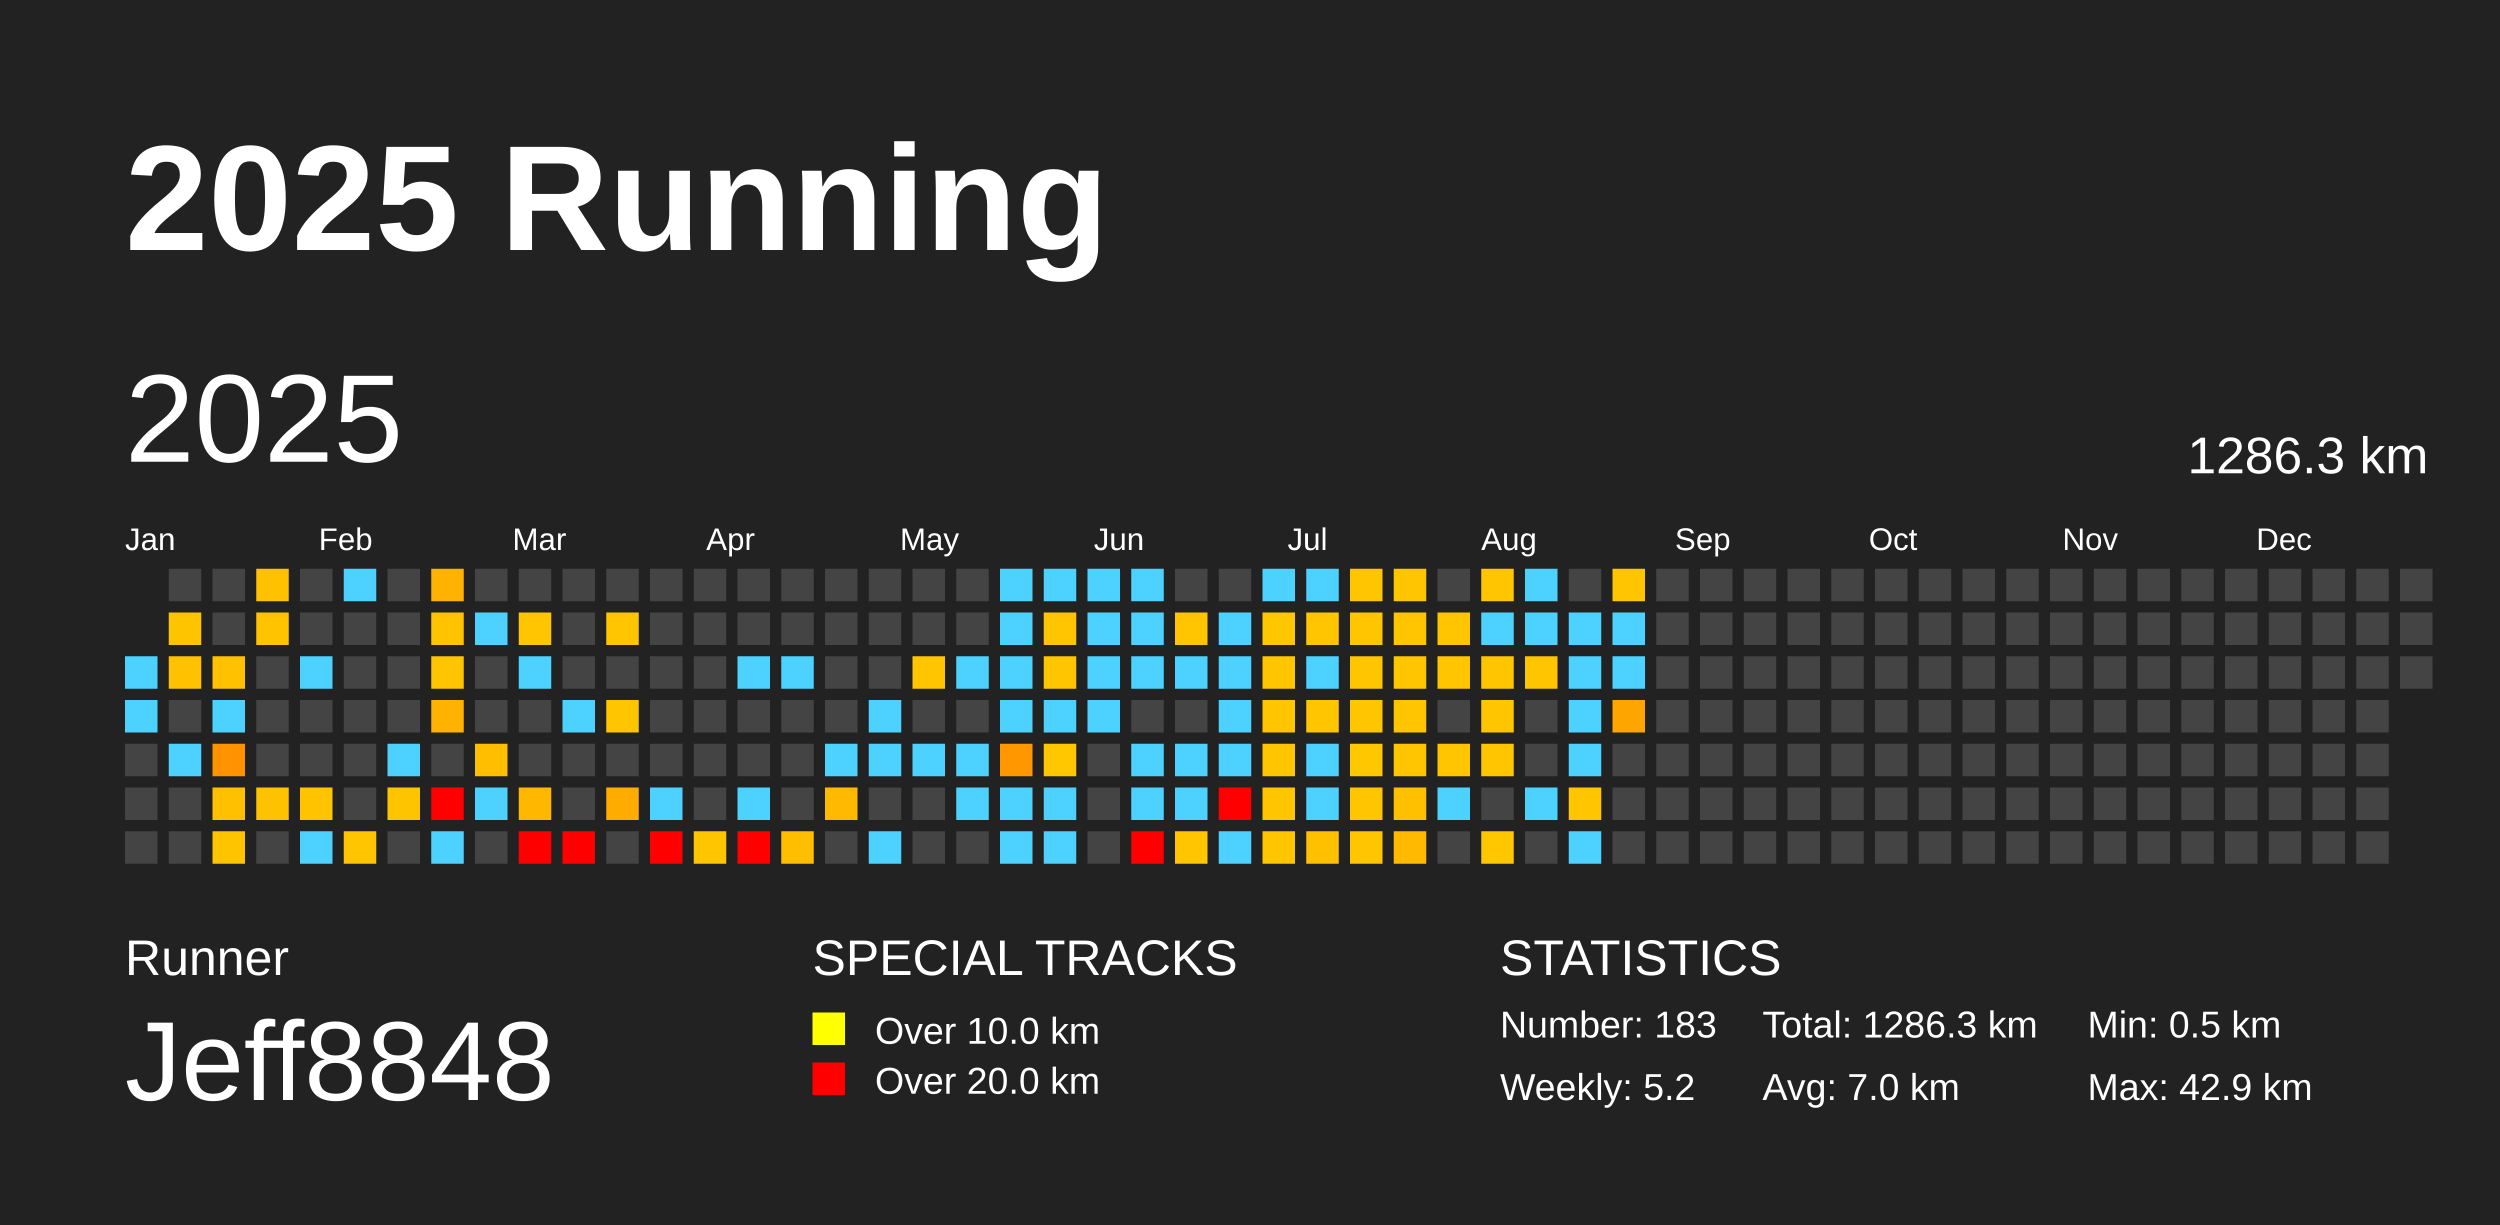
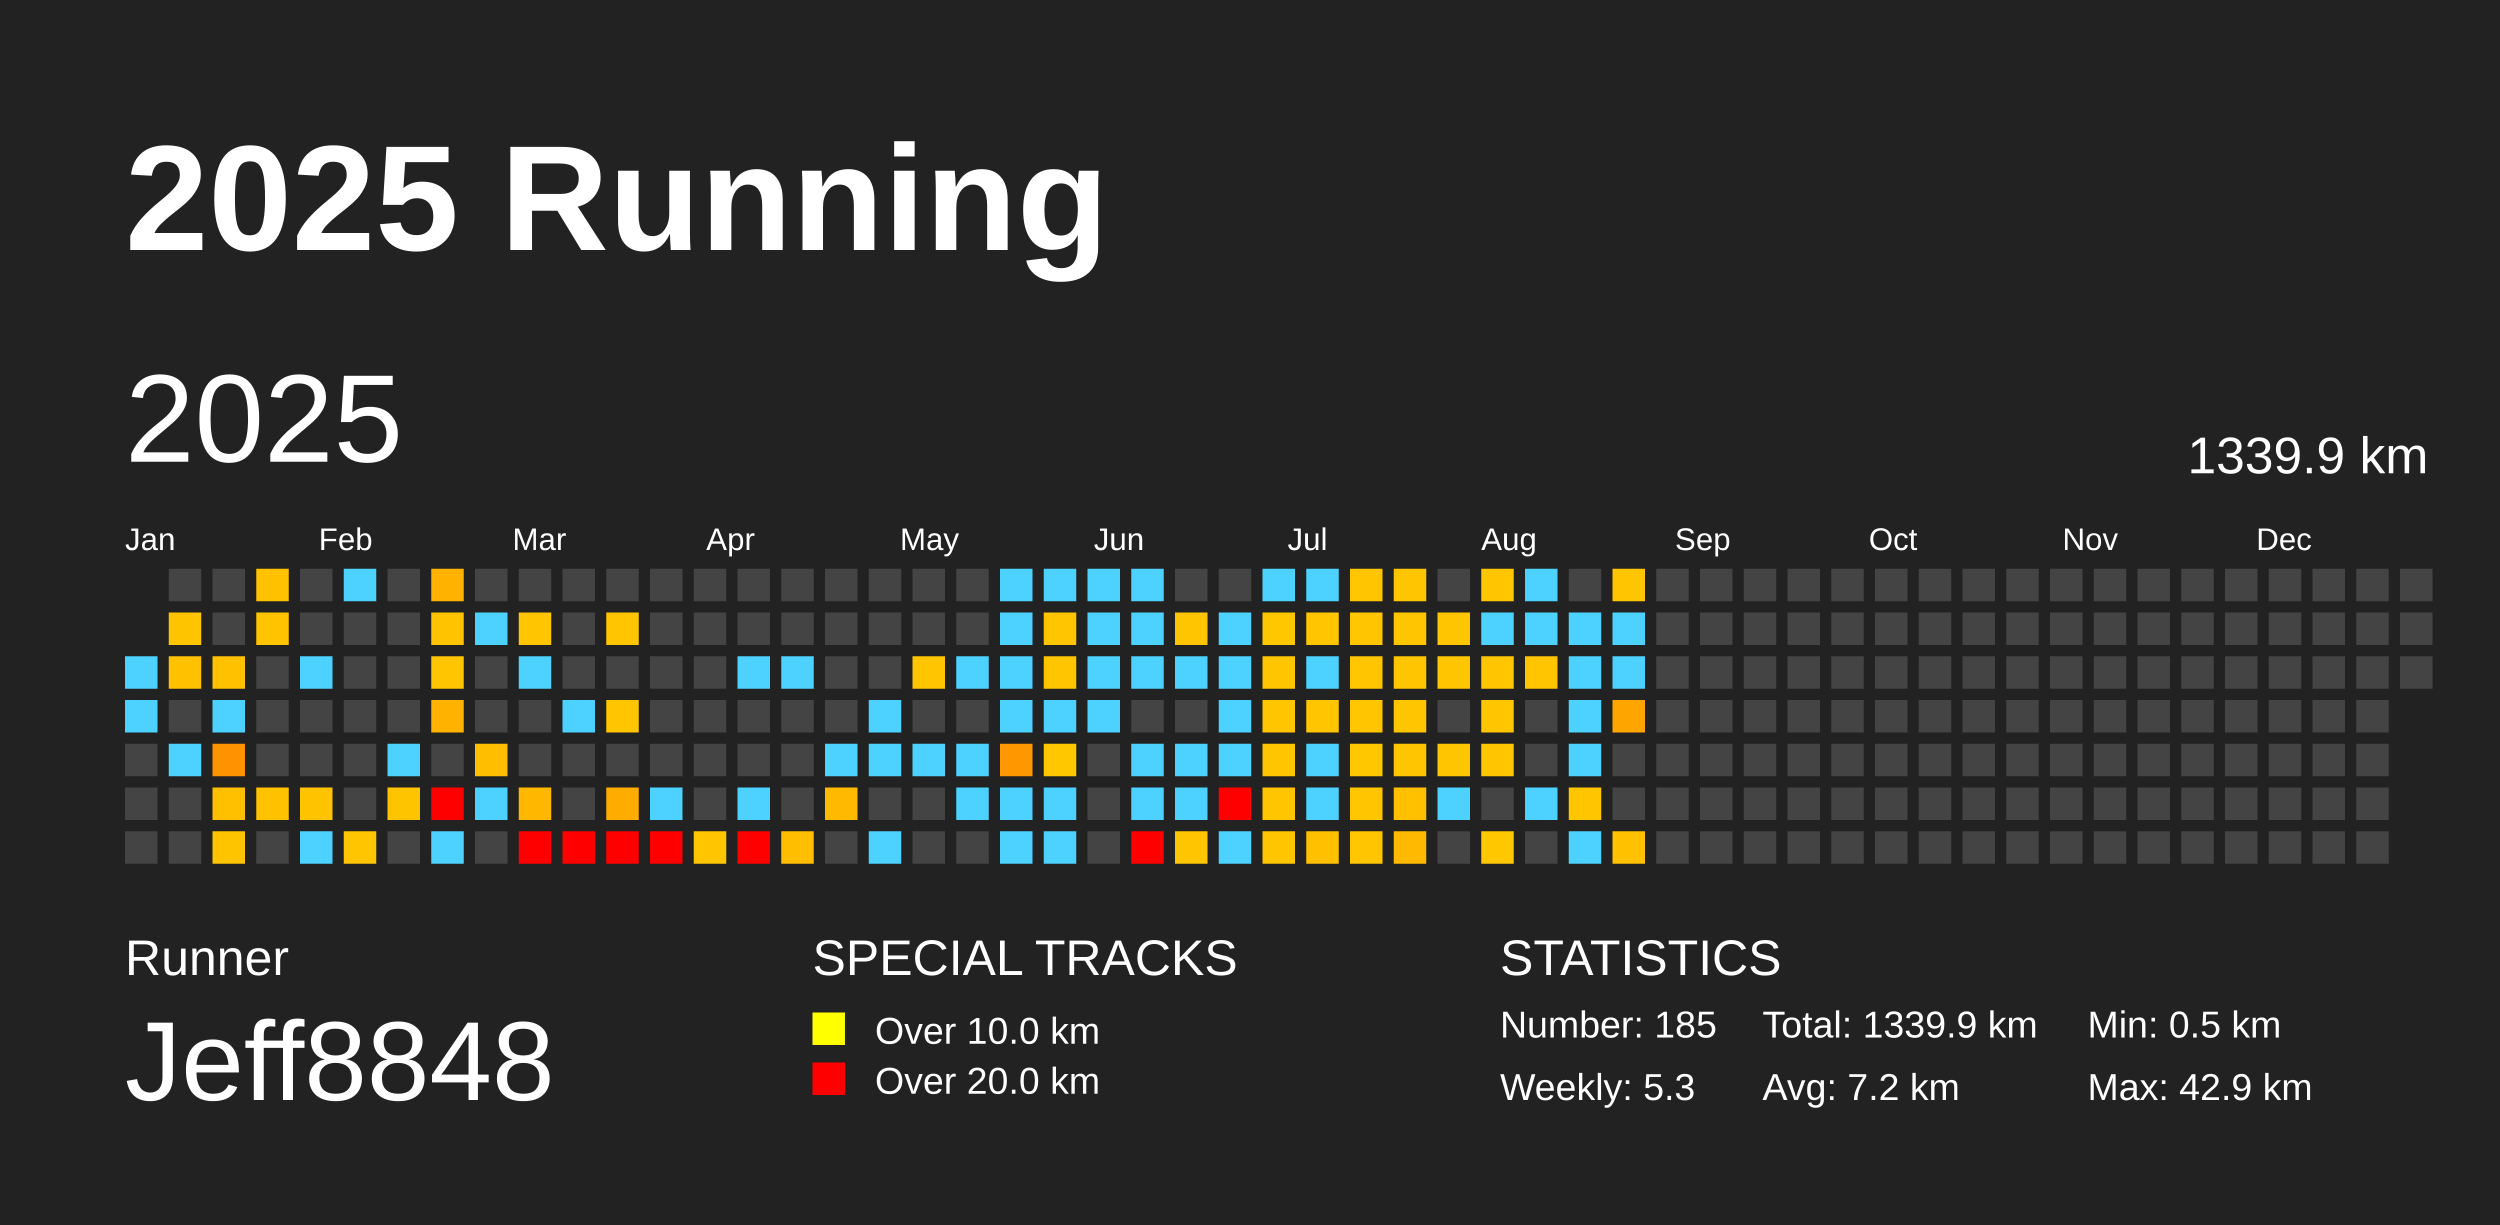
<svg xmlns="http://www.w3.org/2000/svg" baseProfile="full" height="98mm" version="1.1" viewBox="0,0,200,98" width="200mm">
  <defs />
  <rect fill="#222222" height="98" width="200" x="0" y="0" />
  <text fill="#FFFFFF" style="font-size:12px; font-family:Arial; font-weight:bold;" x="10" y="20">2025 Running</text>
  <text fill="#FFFFFF" style="font-size:4px; font-family:Arial" x="10" y="78">Runner</text>
  <text fill="#FFFFFF" style="font-size:9px; font-family:Arial" x="10" y="88">Jeff8848</text>
  <text fill="#FFFFFF" style="font-size:4px; font-family:Arial" x="65" y="78">SPECIAL TRACKS</text>
  <rect fill="yellow" height="2.6" width="2.6" x="65" y="81" />
  <text fill="#FFFFFF" style="font-size:3px; font-family:Arial" x="70" y="83.5">Over 10.0 km</text>
  <rect fill="red" height="2.6" width="2.6" x="65" y="85" />
  <text fill="#FFFFFF" style="font-size:3px; font-family:Arial" x="70" y="87.5">Over 20.0 km</text>
  <text fill="#FFFFFF" style="font-size:4px; font-family:Arial" x="120" y="78">STATISTICS</text>
-   <text fill="#FFFFFF" style="font-size:3px; font-family:Arial" x="120" y="83">Number: 183</text>
-   <text fill="#FFFFFF" style="font-size:3px; font-family:Arial" x="120" y="88">Weekly: 5.2</text>
-   <text fill="#FFFFFF" style="font-size:3px; font-family:Arial" x="141" y="83">Total: 1286.3 km</text>
-   <text fill="#FFFFFF" style="font-size:3px; font-family:Arial" x="141" y="88">Avg: 7.0 km</text>
+   <text fill="#FFFFFF" style="font-size:3px; font-family:Arial" x="120" y="83">Number: 185</text>
+   <text fill="#FFFFFF" style="font-size:3px; font-family:Arial" x="120" y="88">Weekly: 5.3</text>
+   <text fill="#FFFFFF" style="font-size:3px; font-family:Arial" x="141" y="83">Total: 1339.9 km</text>
+   <text fill="#FFFFFF" style="font-size:3px; font-family:Arial" x="141" y="88">Avg: 7.2 km</text>
  <text fill="#FFFFFF" style="font-size:3px; font-family:Arial" x="167" y="83">Min: 0.5 km</text>
  <text fill="#FFFFFF" style="font-size:3px; font-family:Arial" x="167" y="88">Max: 42.9 km</text>
  <text dominant-baseline="hanging" fill="#FFFFFF" style="font-size:10.0px; font-family:Arial;" x="10" y="30">2025</text>
-   <text dominant-baseline="hanging" fill="#FFFFFF" style="font-size:4.125px; font-family:Arial;" x="175" y="35">1286.3 km</text>
+   <text dominant-baseline="hanging" fill="#FFFFFF" style="font-size:4.125px; font-family:Arial;" x="175" y="35">1339.9 km</text>
  <text fill="#FFFFFF" style="font-size:2.5px; font-family:Arial" x="10.0" y="44">Jan</text>
  <text fill="#FFFFFF" style="font-size:2.5px; font-family:Arial" x="25.5" y="44">Feb</text>
  <text fill="#FFFFFF" style="font-size:2.5px; font-family:Arial" x="41.0" y="44">Mar</text>
  <text fill="#FFFFFF" style="font-size:2.5px; font-family:Arial" x="56.5" y="44">Apr</text>
  <text fill="#FFFFFF" style="font-size:2.5px; font-family:Arial" x="72.0" y="44">May</text>
  <text fill="#FFFFFF" style="font-size:2.5px; font-family:Arial" x="87.5" y="44">Jun</text>
  <text fill="#FFFFFF" style="font-size:2.5px; font-family:Arial" x="103.0" y="44">Jul</text>
  <text fill="#FFFFFF" style="font-size:2.5px; font-family:Arial" x="118.5" y="44">Aug</text>
  <text fill="#FFFFFF" style="font-size:2.5px; font-family:Arial" x="134.0" y="44">Sep</text>
  <text fill="#FFFFFF" style="font-size:2.5px; font-family:Arial" x="149.5" y="44">Oct</text>
  <text fill="#FFFFFF" style="font-size:2.5px; font-family:Arial" x="165.0" y="44">Nov</text>
  <text fill="#FFFFFF" style="font-size:2.5px; font-family:Arial" x="180.5" y="44">Dec</text>
  <rect fill="#4dd2ff" height="2.6" width="2.6" x="10.0" y="52.5" />
  <rect fill="#4dd2ff" height="2.6" width="2.6" x="10.0" y="56.0" />
  <rect fill="#444444" height="2.6" width="2.6" x="10.0" y="59.5" />
  <rect fill="#444444" height="2.6" width="2.6" x="10.0" y="63.0" />
  <rect fill="#444444" height="2.6" width="2.6" x="10.0" y="66.5" />
  <rect fill="#444444" height="2.6" width="2.6" x="13.5" y="45.5" />
  <rect fill="#ffc400" height="2.6" width="2.6" x="13.5" y="49.0" />
  <rect fill="#ffc100" height="2.6" width="2.6" x="13.5" y="52.5" />
  <rect fill="#444444" height="2.6" width="2.6" x="13.5" y="56.0" />
  <rect fill="#4dd2ff" height="2.6" width="2.6" x="13.5" y="59.5" />
  <rect fill="#444444" height="2.6" width="2.6" x="13.5" y="63.0" />
  <rect fill="#444444" height="2.6" width="2.6" x="13.5" y="66.5" />
  <rect fill="#444444" height="2.6" width="2.6" x="17.0" y="45.5" />
  <rect fill="#444444" height="2.6" width="2.6" x="17.0" y="49.0" />
  <rect fill="#ffc100" height="2.6" width="2.6" x="17.0" y="52.5" />
  <rect fill="#4dd2ff" height="2.6" width="2.6" x="17.0" y="56.0" />
  <rect fill="#ff9200" height="2.6" width="2.6" x="17.0" y="59.5" />
  <rect fill="#ffc000" height="2.6" width="2.6" x="17.0" y="63.0" />
  <rect fill="#ffc400" height="2.6" width="2.6" x="17.0" y="66.5" />
  <rect fill="#ffc100" height="2.6" width="2.6" x="20.5" y="45.5" />
  <rect fill="#ffc300" height="2.6" width="2.6" x="20.5" y="49.0" />
  <rect fill="#444444" height="2.6" width="2.6" x="20.5" y="52.5" />
  <rect fill="#444444" height="2.6" width="2.6" x="20.5" y="56.0" />
  <rect fill="#444444" height="2.6" width="2.6" x="20.5" y="59.5" />
  <rect fill="#ffc200" height="2.6" width="2.6" x="20.5" y="63.0" />
  <rect fill="#444444" height="2.6" width="2.6" x="20.5" y="66.5" />
  <rect fill="#444444" height="2.6" width="2.6" x="24.0" y="45.5" />
  <rect fill="#444444" height="2.6" width="2.6" x="24.0" y="49.0" />
  <rect fill="#4dd2ff" height="2.6" width="2.6" x="24.0" y="52.5" />
  <rect fill="#444444" height="2.6" width="2.6" x="24.0" y="56.0" />
  <rect fill="#444444" height="2.6" width="2.6" x="24.0" y="59.5" />
  <rect fill="#ffc300" height="2.6" width="2.6" x="24.0" y="63.0" />
  <rect fill="#4dd2ff" height="2.6" width="2.6" x="24.0" y="66.5" />
  <rect fill="#4dd2ff" height="2.6" width="2.6" x="27.5" y="45.5" />
  <rect fill="#444444" height="2.6" width="2.6" x="27.5" y="49.0" />
  <rect fill="#444444" height="2.6" width="2.6" x="27.5" y="52.5" />
  <rect fill="#444444" height="2.6" width="2.6" x="27.5" y="56.0" />
  <rect fill="#444444" height="2.6" width="2.6" x="27.5" y="59.5" />
  <rect fill="#444444" height="2.6" width="2.6" x="27.5" y="63.0" />
  <rect fill="#ffc500" height="2.6" width="2.6" x="27.5" y="66.5" />
  <rect fill="#444444" height="2.6" width="2.6" x="31.0" y="45.5" />
  <rect fill="#444444" height="2.6" width="2.6" x="31.0" y="49.0" />
  <rect fill="#444444" height="2.6" width="2.6" x="31.0" y="52.5" />
  <rect fill="#444444" height="2.6" width="2.6" x="31.0" y="56.0" />
  <rect fill="#4dd2ff" height="2.6" width="2.6" x="31.0" y="59.5" />
  <rect fill="#ffc400" height="2.6" width="2.6" x="31.0" y="63.0" />
  <rect fill="#444444" height="2.6" width="2.6" x="31.0" y="66.5" />
  <rect fill="#ffb200" height="2.6" width="2.6" x="34.5" y="45.5" />
  <rect fill="#ffc300" height="2.6" width="2.6" x="34.5" y="49.0" />
  <rect fill="#ffc500" height="2.6" width="2.6" x="34.5" y="52.5" />
  <rect fill="#ffb200" height="2.6" width="2.6" x="34.5" y="56.0" />
  <rect fill="#444444" height="2.6" width="2.6" x="34.5" y="59.5" />
  <rect fill="red" height="2.6" width="2.6" x="34.5" y="63.0" />
  <rect fill="#4dd2ff" height="2.6" width="2.6" x="34.5" y="66.5" />
  <rect fill="#444444" height="2.6" width="2.6" x="38.0" y="45.5" />
  <rect fill="#4dd2ff" height="2.6" width="2.6" x="38.0" y="49.0" />
  <rect fill="#444444" height="2.6" width="2.6" x="38.0" y="52.5" />
  <rect fill="#444444" height="2.6" width="2.6" x="38.0" y="56.0" />
  <rect fill="#ffbe00" height="2.6" width="2.6" x="38.0" y="59.5" />
  <rect fill="#4dd2ff" height="2.6" width="2.6" x="38.0" y="63.0" />
  <rect fill="#444444" height="2.6" width="2.6" x="38.0" y="66.5" />
  <rect fill="#444444" height="2.6" width="2.6" x="41.5" y="45.5" />
  <rect fill="#ffc600" height="2.6" width="2.6" x="41.5" y="49.0" />
  <rect fill="#4dd2ff" height="2.6" width="2.6" x="41.5" y="52.5" />
  <rect fill="#444444" height="2.6" width="2.6" x="41.5" y="56.0" />
  <rect fill="#444444" height="2.6" width="2.6" x="41.5" y="59.5" />
  <rect fill="#ffb700" height="2.6" width="2.6" x="41.5" y="63.0" />
  <rect fill="red" height="2.6" width="2.6" x="41.5" y="66.5" />
  <rect fill="#444444" height="2.6" width="2.6" x="45.0" y="45.5" />
  <rect fill="#444444" height="2.6" width="2.6" x="45.0" y="49.0" />
  <rect fill="#444444" height="2.6" width="2.6" x="45.0" y="52.5" />
  <rect fill="#4dd2ff" height="2.6" width="2.6" x="45.0" y="56.0" />
  <rect fill="#444444" height="2.6" width="2.6" x="45.0" y="59.5" />
  <rect fill="#444444" height="2.6" width="2.6" x="45.0" y="63.0" />
  <rect fill="red" height="2.6" width="2.6" x="45.0" y="66.5" />
  <rect fill="#444444" height="2.6" width="2.6" x="48.5" y="45.5" />
  <rect fill="#ffc600" height="2.6" width="2.6" x="48.5" y="49.0" />
  <rect fill="#444444" height="2.6" width="2.6" x="48.5" y="52.5" />
  <rect fill="#ffc600" height="2.6" width="2.6" x="48.5" y="56.0" />
  <rect fill="#444444" height="2.6" width="2.6" x="48.5" y="59.5" />
  <rect fill="#ffac00" height="2.6" width="2.6" x="48.5" y="63.0" />
-   <rect fill="#444444" height="2.6" width="2.6" x="48.5" y="66.5" />
+   <rect fill="red" height="2.6" width="2.6" x="48.5" y="66.5" />
  <rect fill="#444444" height="2.6" width="2.6" x="52.0" y="45.5" />
  <rect fill="#444444" height="2.6" width="2.6" x="52.0" y="49.0" />
  <rect fill="#444444" height="2.6" width="2.6" x="52.0" y="52.5" />
  <rect fill="#444444" height="2.6" width="2.6" x="52.0" y="56.0" />
  <rect fill="#444444" height="2.6" width="2.6" x="52.0" y="59.5" />
  <rect fill="#4dd2ff" height="2.6" width="2.6" x="52.0" y="63.0" />
  <rect fill="red" height="2.6" width="2.6" x="52.0" y="66.5" />
  <rect fill="#444444" height="2.6" width="2.6" x="55.5" y="45.5" />
  <rect fill="#444444" height="2.6" width="2.6" x="55.5" y="49.0" />
  <rect fill="#444444" height="2.6" width="2.6" x="55.5" y="52.5" />
  <rect fill="#444444" height="2.6" width="2.6" x="55.5" y="56.0" />
  <rect fill="#444444" height="2.6" width="2.6" x="55.5" y="59.5" />
  <rect fill="#444444" height="2.6" width="2.6" x="55.5" y="63.0" />
  <rect fill="#ffc600" height="2.6" width="2.6" x="55.5" y="66.5" />
  <rect fill="#444444" height="2.6" width="2.6" x="59.0" y="45.5" />
  <rect fill="#444444" height="2.6" width="2.6" x="59.0" y="49.0" />
  <rect fill="#4dd2ff" height="2.6" width="2.6" x="59.0" y="52.5" />
  <rect fill="#444444" height="2.6" width="2.6" x="59.0" y="56.0" />
  <rect fill="#444444" height="2.6" width="2.6" x="59.0" y="59.5" />
  <rect fill="#4dd2ff" height="2.6" width="2.6" x="59.0" y="63.0" />
  <rect fill="red" height="2.6" width="2.6" x="59.0" y="66.5" />
  <rect fill="#444444" height="2.6" width="2.6" x="62.5" y="45.5" />
  <rect fill="#444444" height="2.6" width="2.6" x="62.5" y="49.0" />
  <rect fill="#4dd2ff" height="2.6" width="2.6" x="62.5" y="52.5" />
  <rect fill="#444444" height="2.6" width="2.6" x="62.5" y="56.0" />
  <rect fill="#444444" height="2.6" width="2.6" x="62.5" y="59.5" />
  <rect fill="#444444" height="2.6" width="2.6" x="62.5" y="63.0" />
  <rect fill="#ffbf00" height="2.6" width="2.6" x="62.5" y="66.5" />
  <rect fill="#444444" height="2.6" width="2.6" x="66.0" y="45.5" />
  <rect fill="#444444" height="2.6" width="2.6" x="66.0" y="49.0" />
  <rect fill="#444444" height="2.6" width="2.6" x="66.0" y="52.5" />
  <rect fill="#444444" height="2.6" width="2.6" x="66.0" y="56.0" />
  <rect fill="#4dd2ff" height="2.6" width="2.6" x="66.0" y="59.5" />
  <rect fill="#ffba00" height="2.6" width="2.6" x="66.0" y="63.0" />
  <rect fill="#444444" height="2.6" width="2.6" x="66.0" y="66.5" />
  <rect fill="#444444" height="2.6" width="2.6" x="69.5" y="45.5" />
  <rect fill="#444444" height="2.6" width="2.6" x="69.5" y="49.0" />
  <rect fill="#444444" height="2.6" width="2.6" x="69.5" y="52.5" />
  <rect fill="#4dd2ff" height="2.6" width="2.6" x="69.5" y="56.0" />
  <rect fill="#4dd2ff" height="2.6" width="2.6" x="69.5" y="59.5" />
  <rect fill="#444444" height="2.6" width="2.6" x="69.5" y="63.0" />
  <rect fill="#4dd2ff" height="2.6" width="2.6" x="69.5" y="66.5" />
  <rect fill="#444444" height="2.6" width="2.6" x="73.0" y="45.5" />
  <rect fill="#444444" height="2.6" width="2.6" x="73.0" y="49.0" />
  <rect fill="#ffc600" height="2.6" width="2.6" x="73.0" y="52.5" />
  <rect fill="#444444" height="2.6" width="2.6" x="73.0" y="56.0" />
  <rect fill="#4dd2ff" height="2.6" width="2.6" x="73.0" y="59.5" />
  <rect fill="#444444" height="2.6" width="2.6" x="73.0" y="63.0" />
  <rect fill="#444444" height="2.6" width="2.6" x="73.0" y="66.5" />
  <rect fill="#444444" height="2.6" width="2.6" x="76.5" y="45.5" />
  <rect fill="#444444" height="2.6" width="2.6" x="76.5" y="49.0" />
  <rect fill="#4dd2ff" height="2.6" width="2.6" x="76.5" y="52.5" />
  <rect fill="#444444" height="2.6" width="2.6" x="76.5" y="56.0" />
  <rect fill="#4dd2ff" height="2.6" width="2.6" x="76.5" y="59.5" />
  <rect fill="#4dd2ff" height="2.6" width="2.6" x="76.5" y="63.0" />
  <rect fill="#444444" height="2.6" width="2.6" x="76.5" y="66.5" />
  <rect fill="#4dd2ff" height="2.6" width="2.6" x="80.0" y="45.5" />
  <rect fill="#4dd2ff" height="2.6" width="2.6" x="80.0" y="49.0" />
  <rect fill="#4dd2ff" height="2.6" width="2.6" x="80.0" y="52.5" />
  <rect fill="#4dd2ff" height="2.6" width="2.6" x="80.0" y="56.0" />
  <rect fill="#ff9700" height="2.6" width="2.6" x="80.0" y="59.5" />
  <rect fill="#4dd2ff" height="2.6" width="2.6" x="80.0" y="63.0" />
  <rect fill="#4dd2ff" height="2.6" width="2.6" x="80.0" y="66.5" />
  <rect fill="#4dd2ff" height="2.6" width="2.6" x="83.5" y="45.5" />
  <rect fill="#ffc500" height="2.6" width="2.6" x="83.5" y="49.0" />
  <rect fill="#ffc600" height="2.6" width="2.6" x="83.5" y="52.5" />
  <rect fill="#4dd2ff" height="2.6" width="2.6" x="83.5" y="56.0" />
  <rect fill="#ffc700" height="2.6" width="2.6" x="83.5" y="59.5" />
  <rect fill="#4dd2ff" height="2.6" width="2.6" x="83.5" y="63.0" />
  <rect fill="#4dd2ff" height="2.6" width="2.6" x="83.5" y="66.5" />
  <rect fill="#4dd2ff" height="2.6" width="2.6" x="87.0" y="45.5" />
  <rect fill="#4dd2ff" height="2.6" width="2.6" x="87.0" y="49.0" />
  <rect fill="#4dd2ff" height="2.6" width="2.6" x="87.0" y="52.5" />
  <rect fill="#4dd2ff" height="2.6" width="2.6" x="87.0" y="56.0" />
  <rect fill="#444444" height="2.6" width="2.6" x="87.0" y="59.5" />
  <rect fill="#444444" height="2.6" width="2.6" x="87.0" y="63.0" />
  <rect fill="#444444" height="2.6" width="2.6" x="87.0" y="66.5" />
  <rect fill="#4dd2ff" height="2.6" width="2.6" x="90.5" y="45.5" />
  <rect fill="#4dd2ff" height="2.6" width="2.6" x="90.5" y="49.0" />
  <rect fill="#4dd2ff" height="2.6" width="2.6" x="90.5" y="52.5" />
  <rect fill="#444444" height="2.6" width="2.6" x="90.5" y="56.0" />
  <rect fill="#4dd2ff" height="2.6" width="2.6" x="90.5" y="59.5" />
  <rect fill="#4dd2ff" height="2.6" width="2.6" x="90.5" y="63.0" />
  <rect fill="red" height="2.6" width="2.6" x="90.5" y="66.5" />
  <rect fill="#444444" height="2.6" width="2.6" x="94.0" y="45.5" />
  <rect fill="#ffc500" height="2.6" width="2.6" x="94.0" y="49.0" />
  <rect fill="#4dd2ff" height="2.6" width="2.6" x="94.0" y="52.5" />
  <rect fill="#444444" height="2.6" width="2.6" x="94.0" y="56.0" />
  <rect fill="#4dd2ff" height="2.6" width="2.6" x="94.0" y="59.5" />
  <rect fill="#4dd2ff" height="2.6" width="2.6" x="94.0" y="63.0" />
  <rect fill="#ffc600" height="2.6" width="2.6" x="94.0" y="66.5" />
  <rect fill="#444444" height="2.6" width="2.6" x="97.5" y="45.5" />
  <rect fill="#4dd2ff" height="2.6" width="2.6" x="97.5" y="49.0" />
  <rect fill="#4dd2ff" height="2.6" width="2.6" x="97.5" y="52.5" />
  <rect fill="#4dd2ff" height="2.6" width="2.6" x="97.5" y="56.0" />
  <rect fill="#4dd2ff" height="2.6" width="2.6" x="97.5" y="59.5" />
  <rect fill="red" height="2.6" width="2.6" x="97.5" y="63.0" />
  <rect fill="#4dd2ff" height="2.6" width="2.6" x="97.5" y="66.5" />
  <rect fill="#4dd2ff" height="2.6" width="2.6" x="101.0" y="45.5" />
  <rect fill="#ffc700" height="2.6" width="2.6" x="101.0" y="49.0" />
  <rect fill="#ffc600" height="2.6" width="2.6" x="101.0" y="52.5" />
  <rect fill="#ffc500" height="2.6" width="2.6" x="101.0" y="56.0" />
  <rect fill="#ffc600" height="2.6" width="2.6" x="101.0" y="59.5" />
  <rect fill="#ffc600" height="2.6" width="2.6" x="101.0" y="63.0" />
  <rect fill="#ffc600" height="2.6" width="2.6" x="101.0" y="66.5" />
  <rect fill="#4dd2ff" height="2.6" width="2.6" x="104.5" y="45.5" />
  <rect fill="#ffc600" height="2.6" width="2.6" x="104.5" y="49.0" />
  <rect fill="#4dd2ff" height="2.6" width="2.6" x="104.5" y="52.5" />
  <rect fill="#ffc600" height="2.6" width="2.6" x="104.5" y="56.0" />
  <rect fill="#4dd2ff" height="2.6" width="2.6" x="104.5" y="59.5" />
  <rect fill="#4dd2ff" height="2.6" width="2.6" x="104.5" y="63.0" />
  <rect fill="#ffc000" height="2.6" width="2.6" x="104.5" y="66.5" />
  <rect fill="#ffc600" height="2.6" width="2.6" x="108.0" y="45.5" />
  <rect fill="#ffc600" height="2.6" width="2.6" x="108.0" y="49.0" />
  <rect fill="#ffc600" height="2.6" width="2.6" x="108.0" y="52.5" />
  <rect fill="#ffc600" height="2.6" width="2.6" x="108.0" y="56.0" />
  <rect fill="#ffc700" height="2.6" width="2.6" x="108.0" y="59.5" />
  <rect fill="#ffc600" height="2.6" width="2.6" x="108.0" y="63.0" />
  <rect fill="#ffc600" height="2.6" width="2.6" x="108.0" y="66.5" />
  <rect fill="#ffc600" height="2.6" width="2.6" x="111.5" y="45.5" />
  <rect fill="#ffc600" height="2.6" width="2.6" x="111.5" y="49.0" />
  <rect fill="#ffc600" height="2.6" width="2.6" x="111.5" y="52.5" />
  <rect fill="#ffc600" height="2.6" width="2.6" x="111.5" y="56.0" />
  <rect fill="#ffc600" height="2.6" width="2.6" x="111.5" y="59.5" />
  <rect fill="#ffc000" height="2.6" width="2.6" x="111.5" y="63.0" />
  <rect fill="#ffba00" height="2.6" width="2.6" x="111.5" y="66.5" />
  <rect fill="#444444" height="2.6" width="2.6" x="115.0" y="45.5" />
  <rect fill="#ffc500" height="2.6" width="2.6" x="115.0" y="49.0" />
  <rect fill="#ffc600" height="2.6" width="2.6" x="115.0" y="52.5" />
  <rect fill="#444444" height="2.6" width="2.6" x="115.0" y="56.0" />
  <rect fill="#ffc600" height="2.6" width="2.6" x="115.0" y="59.5" />
  <rect fill="#4dd2ff" height="2.6" width="2.6" x="115.0" y="63.0" />
  <rect fill="#444444" height="2.6" width="2.6" x="115.0" y="66.5" />
  <rect fill="#ffc600" height="2.6" width="2.6" x="118.5" y="45.5" />
  <rect fill="#4dd2ff" height="2.6" width="2.6" x="118.5" y="49.0" />
  <rect fill="#ffc600" height="2.6" width="2.6" x="118.5" y="52.5" />
  <rect fill="#ffc600" height="2.6" width="2.6" x="118.5" y="56.0" />
  <rect fill="#ffc600" height="2.6" width="2.6" x="118.5" y="59.5" />
  <rect fill="#444444" height="2.6" width="2.6" x="118.5" y="63.0" />
  <rect fill="#ffc700" height="2.6" width="2.6" x="118.5" y="66.5" />
  <rect fill="#4dd2ff" height="2.6" width="2.6" x="122.0" y="45.5" />
  <rect fill="#4dd2ff" height="2.6" width="2.6" x="122.0" y="49.0" />
  <rect fill="#ffc500" height="2.6" width="2.6" x="122.0" y="52.5" />
  <rect fill="#444444" height="2.6" width="2.6" x="122.0" y="56.0" />
  <rect fill="#444444" height="2.6" width="2.6" x="122.0" y="59.5" />
  <rect fill="#4dd2ff" height="2.6" width="2.6" x="122.0" y="63.0" />
  <rect fill="#444444" height="2.6" width="2.6" x="122.0" y="66.5" />
  <rect fill="#444444" height="2.6" width="2.6" x="125.5" y="45.5" />
  <rect fill="#4dd2ff" height="2.6" width="2.6" x="125.5" y="49.0" />
  <rect fill="#4dd2ff" height="2.6" width="2.6" x="125.5" y="52.5" />
  <rect fill="#4dd2ff" height="2.6" width="2.6" x="125.5" y="56.0" />
  <rect fill="#4dd2ff" height="2.6" width="2.6" x="125.5" y="59.5" />
  <rect fill="#ffc600" height="2.6" width="2.6" x="125.5" y="63.0" />
  <rect fill="#4dd2ff" height="2.6" width="2.6" x="125.5" y="66.5" />
  <rect fill="#ffc600" height="2.6" width="2.6" x="129.0" y="45.5" />
  <rect fill="#4dd2ff" height="2.6" width="2.6" x="129.0" y="49.0" />
  <rect fill="#4dd2ff" height="2.6" width="2.6" x="129.0" y="52.5" />
  <rect fill="#ffa500" height="2.6" width="2.6" x="129.0" y="56.0" />
  <rect fill="#444444" height="2.6" width="2.6" x="129.0" y="59.5" />
  <rect fill="#444444" height="2.6" width="2.6" x="129.0" y="63.0" />
-   <rect fill="#444444" height="2.6" width="2.6" x="129.0" y="66.5" />
+   <rect fill="#ffc100" height="2.6" width="2.6" x="129.0" y="66.5" />
  <rect fill="#444444" height="2.6" width="2.6" x="132.5" y="45.5" />
  <rect fill="#444444" height="2.6" width="2.6" x="132.5" y="49.0" />
  <rect fill="#444444" height="2.6" width="2.6" x="132.5" y="52.5" />
  <rect fill="#444444" height="2.6" width="2.6" x="132.5" y="56.0" />
  <rect fill="#444444" height="2.6" width="2.6" x="132.5" y="59.5" />
  <rect fill="#444444" height="2.6" width="2.6" x="132.5" y="63.0" />
  <rect fill="#444444" height="2.6" width="2.6" x="132.5" y="66.5" />
  <rect fill="#444444" height="2.6" width="2.6" x="136.0" y="45.5" />
  <rect fill="#444444" height="2.6" width="2.6" x="136.0" y="49.0" />
  <rect fill="#444444" height="2.6" width="2.6" x="136.0" y="52.5" />
  <rect fill="#444444" height="2.6" width="2.6" x="136.0" y="56.0" />
  <rect fill="#444444" height="2.6" width="2.6" x="136.0" y="59.5" />
  <rect fill="#444444" height="2.6" width="2.6" x="136.0" y="63.0" />
  <rect fill="#444444" height="2.6" width="2.6" x="136.0" y="66.5" />
  <rect fill="#444444" height="2.6" width="2.6" x="139.5" y="45.5" />
  <rect fill="#444444" height="2.6" width="2.6" x="139.5" y="49.0" />
  <rect fill="#444444" height="2.6" width="2.6" x="139.5" y="52.5" />
  <rect fill="#444444" height="2.6" width="2.6" x="139.5" y="56.0" />
  <rect fill="#444444" height="2.6" width="2.6" x="139.5" y="59.5" />
  <rect fill="#444444" height="2.6" width="2.6" x="139.5" y="63.0" />
  <rect fill="#444444" height="2.6" width="2.6" x="139.5" y="66.5" />
  <rect fill="#444444" height="2.6" width="2.6" x="143.0" y="45.5" />
  <rect fill="#444444" height="2.6" width="2.6" x="143.0" y="49.0" />
  <rect fill="#444444" height="2.6" width="2.6" x="143.0" y="52.5" />
  <rect fill="#444444" height="2.6" width="2.6" x="143.0" y="56.0" />
  <rect fill="#444444" height="2.6" width="2.6" x="143.0" y="59.5" />
  <rect fill="#444444" height="2.6" width="2.6" x="143.0" y="63.0" />
  <rect fill="#444444" height="2.6" width="2.6" x="143.0" y="66.5" />
  <rect fill="#444444" height="2.6" width="2.6" x="146.5" y="45.5" />
  <rect fill="#444444" height="2.6" width="2.6" x="146.5" y="49.0" />
  <rect fill="#444444" height="2.6" width="2.6" x="146.5" y="52.5" />
  <rect fill="#444444" height="2.6" width="2.6" x="146.5" y="56.0" />
  <rect fill="#444444" height="2.6" width="2.6" x="146.5" y="59.5" />
  <rect fill="#444444" height="2.6" width="2.6" x="146.5" y="63.0" />
  <rect fill="#444444" height="2.6" width="2.6" x="146.5" y="66.5" />
  <rect fill="#444444" height="2.6" width="2.6" x="150.0" y="45.5" />
  <rect fill="#444444" height="2.6" width="2.6" x="150.0" y="49.0" />
  <rect fill="#444444" height="2.6" width="2.6" x="150.0" y="52.5" />
  <rect fill="#444444" height="2.6" width="2.6" x="150.0" y="56.0" />
  <rect fill="#444444" height="2.6" width="2.6" x="150.0" y="59.5" />
  <rect fill="#444444" height="2.6" width="2.6" x="150.0" y="63.0" />
  <rect fill="#444444" height="2.6" width="2.6" x="150.0" y="66.5" />
  <rect fill="#444444" height="2.6" width="2.6" x="153.5" y="45.5" />
  <rect fill="#444444" height="2.6" width="2.6" x="153.5" y="49.0" />
  <rect fill="#444444" height="2.6" width="2.6" x="153.5" y="52.5" />
  <rect fill="#444444" height="2.6" width="2.6" x="153.5" y="56.0" />
  <rect fill="#444444" height="2.6" width="2.6" x="153.5" y="59.5" />
  <rect fill="#444444" height="2.6" width="2.6" x="153.5" y="63.0" />
  <rect fill="#444444" height="2.6" width="2.6" x="153.5" y="66.5" />
  <rect fill="#444444" height="2.6" width="2.6" x="157.0" y="45.5" />
  <rect fill="#444444" height="2.6" width="2.6" x="157.0" y="49.0" />
  <rect fill="#444444" height="2.6" width="2.6" x="157.0" y="52.5" />
  <rect fill="#444444" height="2.6" width="2.6" x="157.0" y="56.0" />
  <rect fill="#444444" height="2.6" width="2.6" x="157.0" y="59.5" />
  <rect fill="#444444" height="2.6" width="2.6" x="157.0" y="63.0" />
  <rect fill="#444444" height="2.6" width="2.6" x="157.0" y="66.5" />
  <rect fill="#444444" height="2.6" width="2.6" x="160.5" y="45.5" />
  <rect fill="#444444" height="2.6" width="2.6" x="160.5" y="49.0" />
  <rect fill="#444444" height="2.6" width="2.6" x="160.5" y="52.5" />
  <rect fill="#444444" height="2.6" width="2.6" x="160.5" y="56.0" />
  <rect fill="#444444" height="2.6" width="2.6" x="160.5" y="59.5" />
  <rect fill="#444444" height="2.6" width="2.6" x="160.5" y="63.0" />
  <rect fill="#444444" height="2.6" width="2.6" x="160.5" y="66.5" />
  <rect fill="#444444" height="2.6" width="2.6" x="164.0" y="45.5" />
  <rect fill="#444444" height="2.6" width="2.6" x="164.0" y="49.0" />
  <rect fill="#444444" height="2.6" width="2.6" x="164.0" y="52.5" />
  <rect fill="#444444" height="2.6" width="2.6" x="164.0" y="56.0" />
  <rect fill="#444444" height="2.6" width="2.6" x="164.0" y="59.5" />
  <rect fill="#444444" height="2.6" width="2.6" x="164.0" y="63.0" />
  <rect fill="#444444" height="2.6" width="2.6" x="164.0" y="66.5" />
  <rect fill="#444444" height="2.6" width="2.6" x="167.5" y="45.5" />
  <rect fill="#444444" height="2.6" width="2.6" x="167.5" y="49.0" />
  <rect fill="#444444" height="2.6" width="2.6" x="167.5" y="52.5" />
  <rect fill="#444444" height="2.6" width="2.6" x="167.5" y="56.0" />
  <rect fill="#444444" height="2.6" width="2.6" x="167.5" y="59.5" />
  <rect fill="#444444" height="2.6" width="2.6" x="167.5" y="63.0" />
  <rect fill="#444444" height="2.6" width="2.6" x="167.5" y="66.5" />
  <rect fill="#444444" height="2.6" width="2.6" x="171.0" y="45.5" />
  <rect fill="#444444" height="2.6" width="2.6" x="171.0" y="49.0" />
  <rect fill="#444444" height="2.6" width="2.6" x="171.0" y="52.5" />
  <rect fill="#444444" height="2.6" width="2.6" x="171.0" y="56.0" />
  <rect fill="#444444" height="2.6" width="2.6" x="171.0" y="59.5" />
  <rect fill="#444444" height="2.6" width="2.6" x="171.0" y="63.0" />
  <rect fill="#444444" height="2.6" width="2.6" x="171.0" y="66.5" />
  <rect fill="#444444" height="2.6" width="2.6" x="174.5" y="45.5" />
  <rect fill="#444444" height="2.6" width="2.6" x="174.5" y="49.0" />
  <rect fill="#444444" height="2.6" width="2.6" x="174.5" y="52.5" />
  <rect fill="#444444" height="2.6" width="2.6" x="174.5" y="56.0" />
  <rect fill="#444444" height="2.6" width="2.6" x="174.5" y="59.5" />
  <rect fill="#444444" height="2.6" width="2.6" x="174.5" y="63.0" />
  <rect fill="#444444" height="2.6" width="2.6" x="174.5" y="66.5" />
  <rect fill="#444444" height="2.6" width="2.6" x="178.0" y="45.5" />
  <rect fill="#444444" height="2.6" width="2.6" x="178.0" y="49.0" />
  <rect fill="#444444" height="2.6" width="2.6" x="178.0" y="52.5" />
  <rect fill="#444444" height="2.6" width="2.6" x="178.0" y="56.0" />
  <rect fill="#444444" height="2.6" width="2.6" x="178.0" y="59.5" />
  <rect fill="#444444" height="2.6" width="2.6" x="178.0" y="63.0" />
  <rect fill="#444444" height="2.6" width="2.6" x="178.0" y="66.5" />
  <rect fill="#444444" height="2.6" width="2.6" x="181.5" y="45.5" />
  <rect fill="#444444" height="2.6" width="2.6" x="181.5" y="49.0" />
  <rect fill="#444444" height="2.6" width="2.6" x="181.5" y="52.5" />
  <rect fill="#444444" height="2.6" width="2.6" x="181.5" y="56.0" />
  <rect fill="#444444" height="2.6" width="2.6" x="181.5" y="59.5" />
  <rect fill="#444444" height="2.6" width="2.6" x="181.5" y="63.0" />
  <rect fill="#444444" height="2.6" width="2.6" x="181.5" y="66.5" />
  <rect fill="#444444" height="2.6" width="2.6" x="185.0" y="45.5" />
  <rect fill="#444444" height="2.6" width="2.6" x="185.0" y="49.0" />
  <rect fill="#444444" height="2.6" width="2.6" x="185.0" y="52.5" />
  <rect fill="#444444" height="2.6" width="2.6" x="185.0" y="56.0" />
  <rect fill="#444444" height="2.6" width="2.6" x="185.0" y="59.5" />
  <rect fill="#444444" height="2.6" width="2.6" x="185.0" y="63.0" />
  <rect fill="#444444" height="2.6" width="2.6" x="185.0" y="66.5" />
  <rect fill="#444444" height="2.6" width="2.6" x="188.5" y="45.5" />
  <rect fill="#444444" height="2.6" width="2.6" x="188.5" y="49.0" />
  <rect fill="#444444" height="2.6" width="2.6" x="188.5" y="52.5" />
  <rect fill="#444444" height="2.6" width="2.6" x="188.5" y="56.0" />
  <rect fill="#444444" height="2.6" width="2.6" x="188.5" y="59.5" />
  <rect fill="#444444" height="2.6" width="2.6" x="188.5" y="63.0" />
  <rect fill="#444444" height="2.6" width="2.6" x="188.5" y="66.5" />
  <rect fill="#444444" height="2.6" width="2.6" x="192.0" y="45.5" />
  <rect fill="#444444" height="2.6" width="2.6" x="192.0" y="49.0" />
  <rect fill="#444444" height="2.6" width="2.6" x="192.0" y="52.5" />
</svg>
